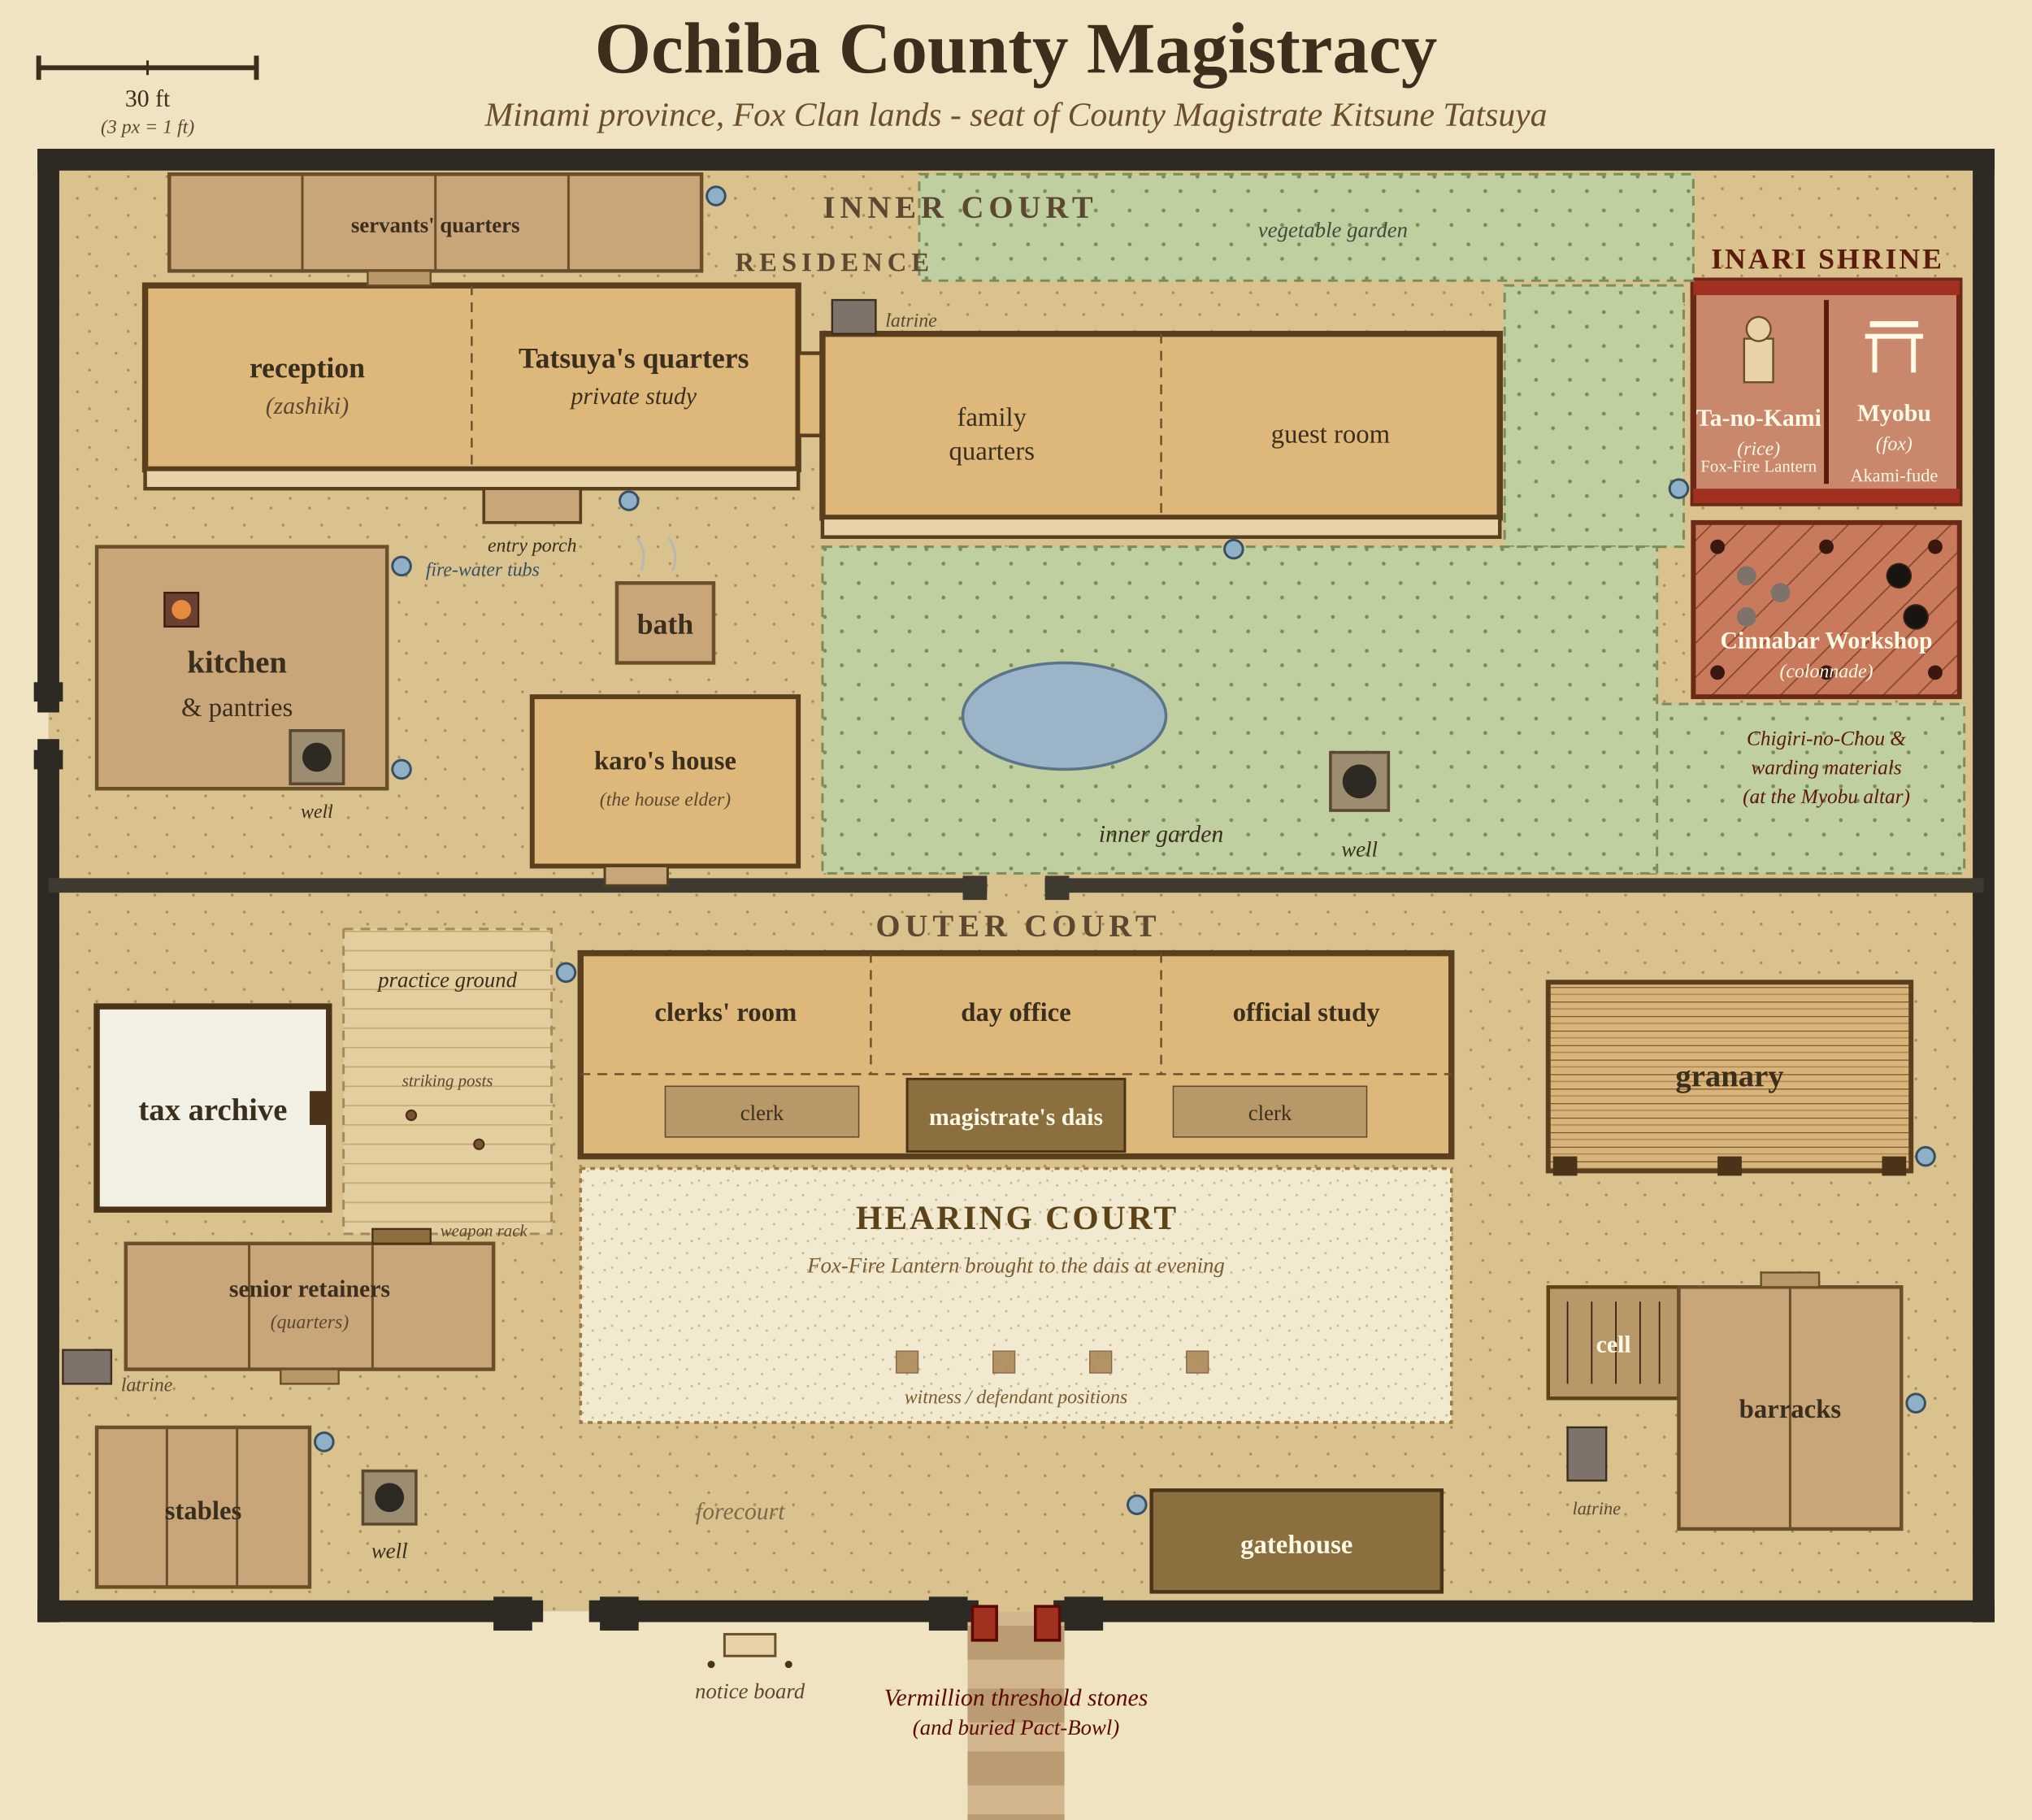
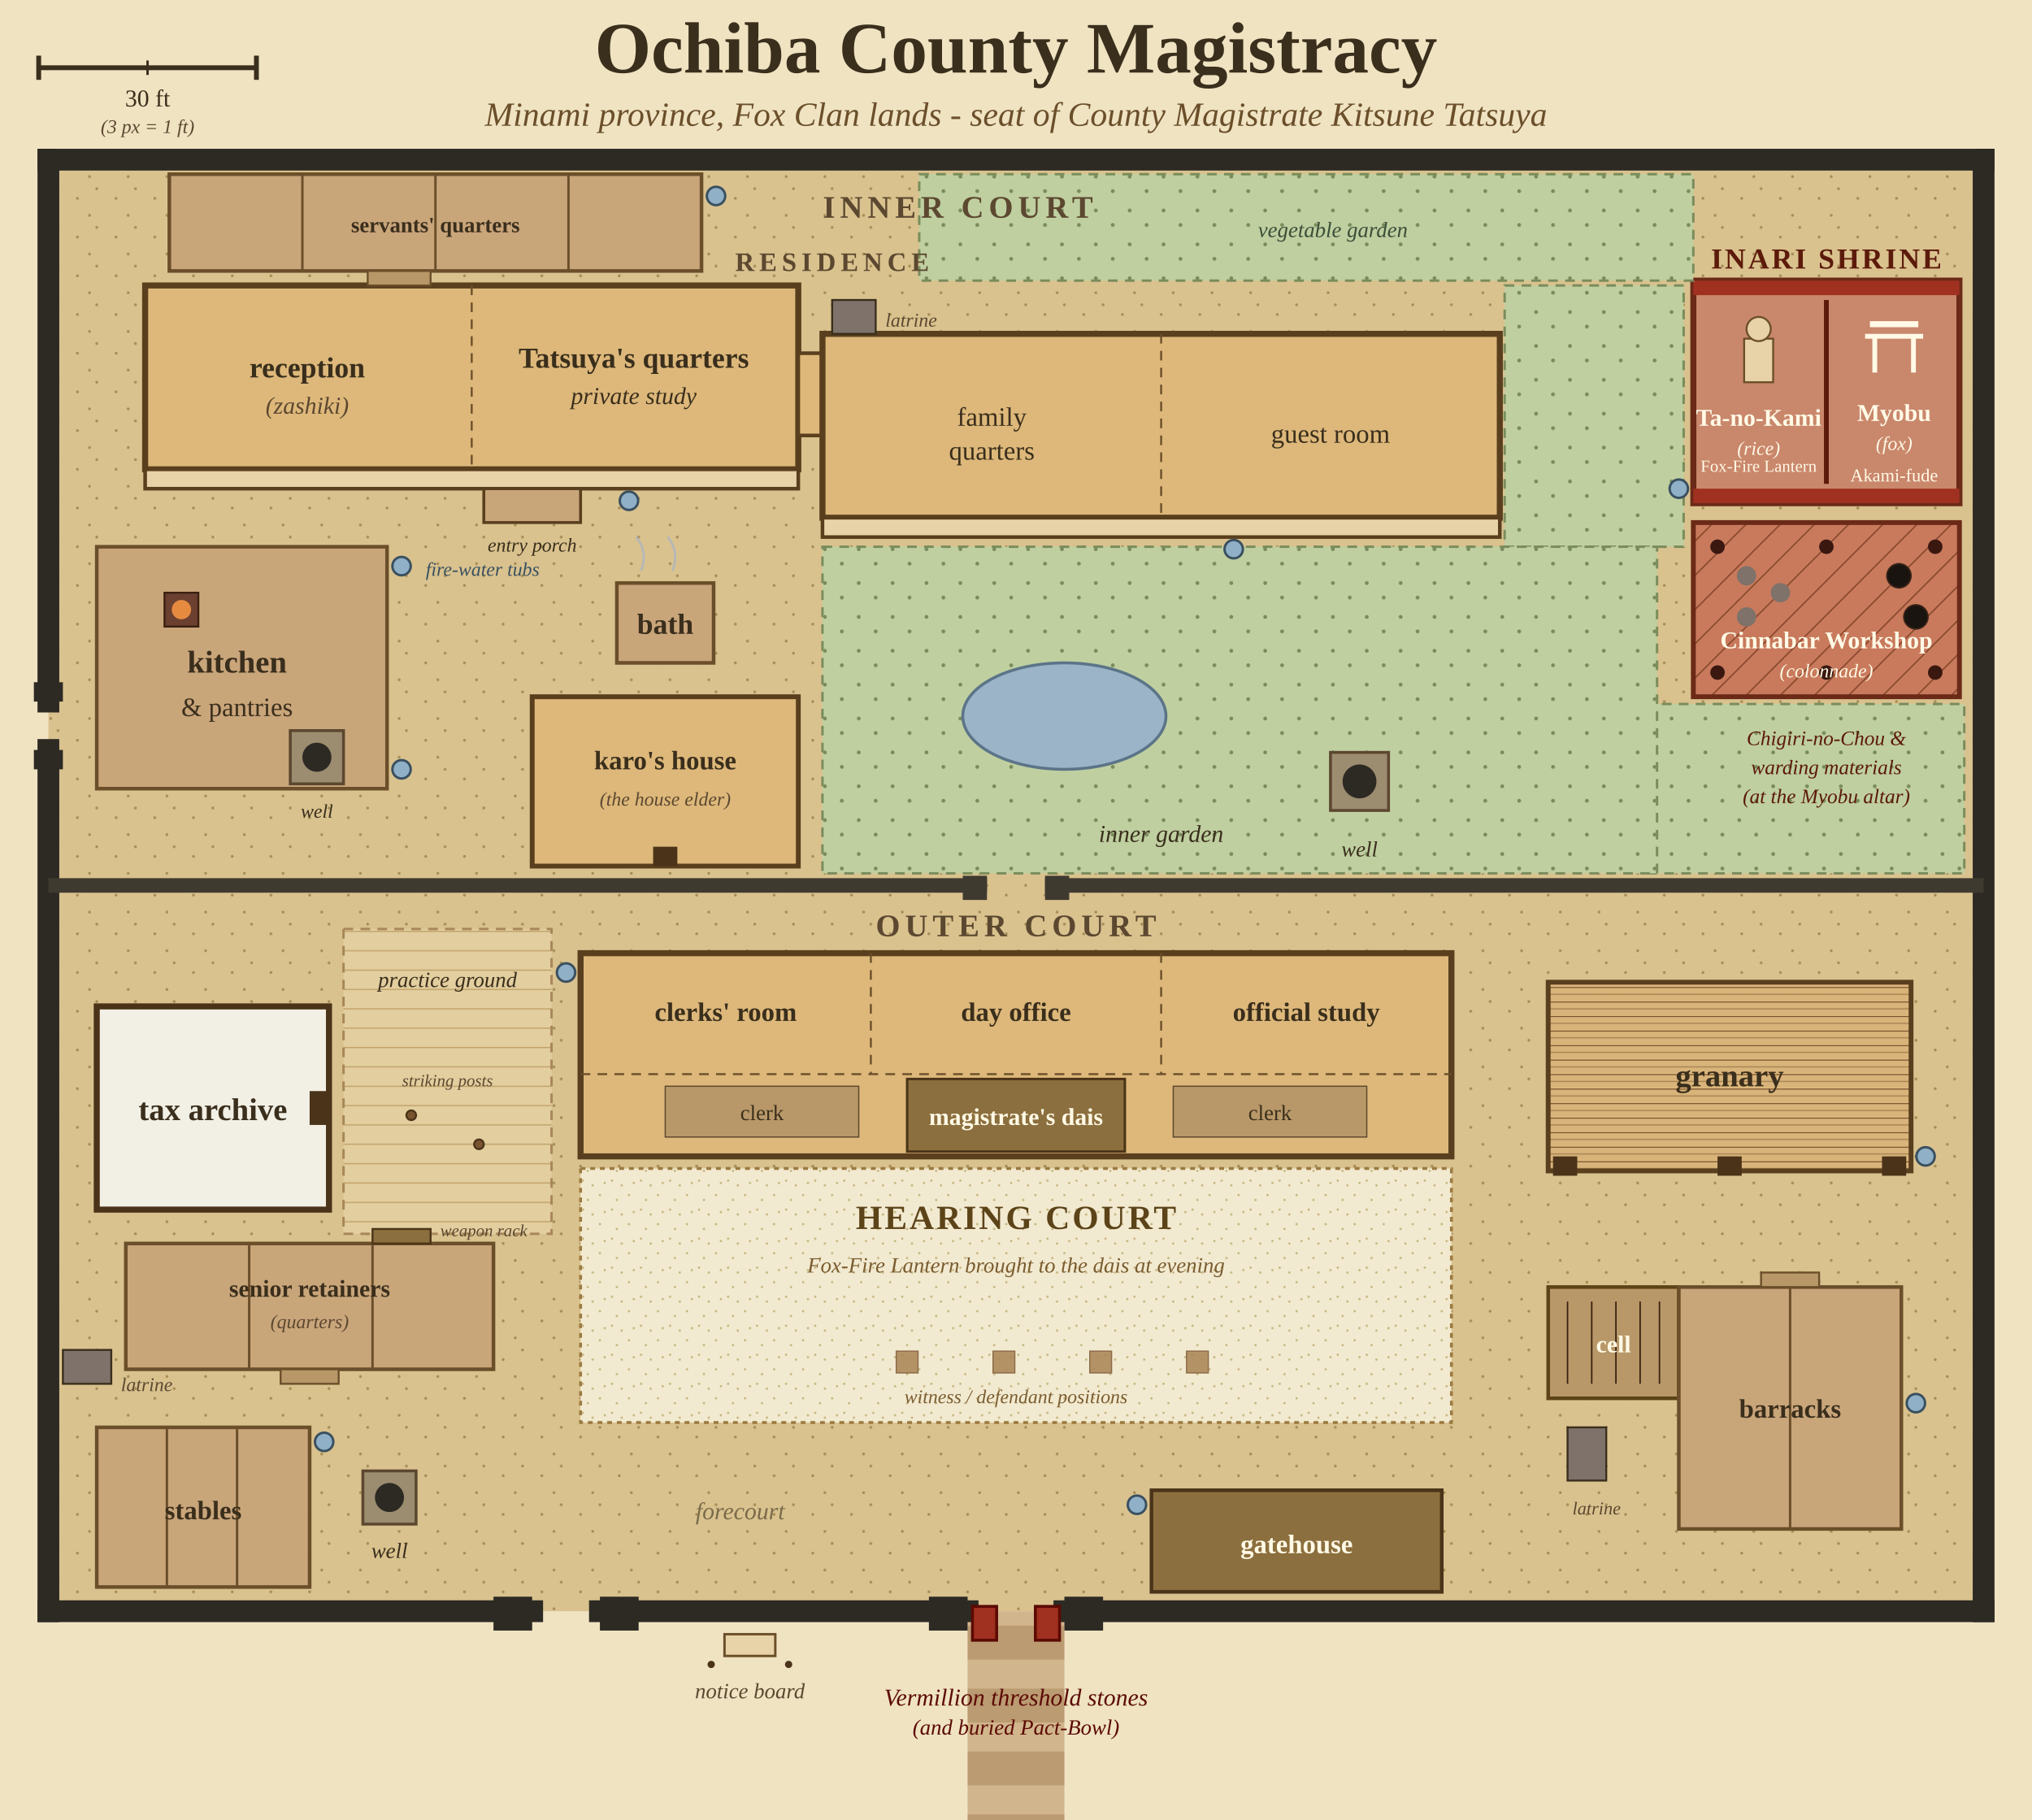
<svg xmlns="http://www.w3.org/2000/svg" viewBox="180 84 840 752" font-family="Georgia, 'Times New Roman', serif">
  <defs>
    <pattern id="colonnade-hatch" patternUnits="userSpaceOnUse" width="10" height="10" patternTransform="rotate(45)">
      <rect width="10" height="10" fill="#C97A5C" />
      <line x1="0" y1="0" x2="0" y2="10" stroke="#8C4A30" stroke-width="1.2" />
    </pattern>
    <pattern id="garden-stipple" patternUnits="userSpaceOnUse" width="14" height="14">
      <rect width="14" height="14" fill="#BFCFA0" />
      <circle cx="3" cy="3" r="0.8" fill="#7A8C5C" />
      <circle cx="10" cy="9" r="0.8" fill="#7A8C5C" />
    </pattern>
    <pattern id="court-earth" patternUnits="userSpaceOnUse" width="16" height="16">
      <rect width="16" height="16" fill="#D9C28E" />
      <circle cx="4" cy="6" r="0.6" fill="#A88E58" />
      <circle cx="12" cy="2" r="0.6" fill="#A88E58" />
      <circle cx="9" cy="13" r="0.6" fill="#A88E58" />
    </pattern>
    <pattern id="keiko-earth" patternUnits="userSpaceOnUse" width="16" height="16">
      <rect width="16" height="16" fill="#E2CE9E" />
      <line x1="0" y1="5" x2="16" y2="5" stroke="#C2A46C" stroke-width="0.5" />
      <line x1="0" y1="13" x2="16" y2="13" stroke="#C2A46C" stroke-width="0.5" />
    </pattern>
    <pattern id="oshirasu-sand" patternUnits="userSpaceOnUse" width="12" height="12">
      <rect width="12" height="12" fill="#F2EAD0" />
      <circle cx="3" cy="4" r="0.5" fill="#C9B884" />
      <circle cx="8" cy="2" r="0.5" fill="#C9B884" />
      <circle cx="10" cy="9" r="0.5" fill="#C9B884" />
      <circle cx="5" cy="10" r="0.5" fill="#C9B884" />
      <circle cx="1" cy="8" r="0.5" fill="#C9B884" />
    </pattern>
    <pattern id="granary-slats" patternUnits="userSpaceOnUse" width="14" height="6">
      <rect width="14" height="6" fill="#D9B47A" />
      <line x1="0" y1="0" x2="14" y2="0" stroke="#7A5430" stroke-width="0.8" />
      <line x1="0" y1="3" x2="14" y2="3" stroke="#A88454" stroke-width="0.5" />
    </pattern>
  </defs>
  <rect x="0" y="0" width="1200" height="900" fill="#EFE3C2" />
  <g>
    <path d="M 600 900 L 600 750" stroke="#B89060" stroke-width="40" stroke-linecap="butt" opacity="0.55" />
    <path d="M 600 900 L 600 750" stroke="#9C7448" stroke-width="40" stroke-dasharray="14 12" fill="none" opacity="0.4" />
  </g>
  <text x="600" y="114" text-anchor="middle" font-size="30" font-weight="bold" fill="#3A2E1C">Ochiba County Magistracy</text>
  <text x="600" y="136" text-anchor="middle" font-size="14" font-style="italic" fill="#6B4F2A">Minami province, Fox Clan lands - seat of County Magistrate Kitsune Tatsuya</text>
  <g>
    <g stroke="#3A2E1C">
      <line x1="196" y1="112" x2="286" y2="112" stroke-width="2" />
      <line x1="196" y1="107" x2="196" y2="117" stroke-width="2" />
      <line x1="286" y1="107" x2="286" y2="117" stroke-width="2" />
      <line x1="241" y1="109" x2="241" y2="115" stroke-width="1" />
    </g>
    <text x="241" y="128" text-anchor="middle" font-size="10" fill="#3A2E1C">30 ft</text>
    <text x="241" y="139" text-anchor="middle" font-size="8" font-style="italic" fill="#5C4830">(3 px = 1 ft)</text>
  </g>
  <rect x="200" y="150" width="800" height="600" fill="url(#court-earth)" />
  <g stroke="#2D2A24" stroke-width="9" fill="none" stroke-linecap="square">
    <line x1="200" y1="150" x2="1000" y2="150" />
    <line x1="200" y1="150" x2="200" y2="374" />
    <line x1="200" y1="394" x2="200" y2="750" />
    <line x1="1000" y1="150" x2="1000" y2="750" />
    <line x1="200" y1="750" x2="400" y2="750" />
    <line x1="428" y1="750" x2="580" y2="750" />
    <line x1="620" y1="750" x2="1000" y2="750" />
  </g>
  <g fill="#2D2A24">
    <rect x="564" y="744" width="16" height="14" />
    <rect x="620" y="744" width="16" height="14" />
  </g>
  <g fill="#2D2A24">
    <rect x="194" y="366" width="12" height="8" />
    <rect x="194" y="394" width="12" height="8" />
  </g>
  <g fill="#2D2A24">
    <rect x="384" y="744" width="16" height="14" />
    <rect x="428" y="744" width="16" height="14" />
  </g>
  <g>
    <rect x="582" y="748" width="10" height="14" fill="#A03020" stroke="#5C0A04" stroke-width="1.2" />
    <rect x="608" y="748" width="10" height="14" fill="#A03020" stroke="#5C0A04" stroke-width="1.2" />
    <text x="600" y="789" text-anchor="middle" font-size="10" fill="#5C0A04" font-style="italic">Vermillion threshold stones</text>
    <text x="600" y="801" text-anchor="middle" font-size="9" fill="#5C0A04" font-style="italic">(and buried Pact-Bowl)</text>
  </g>
  <g>
    <rect x="479.5" y="759.5" width="21" height="9" fill="#E8D2A8" stroke="#6B4F2A" stroke-width="1" />
    <circle cx="474" cy="772" r="1.5" fill="#4A3318" />
    <circle cx="506" cy="772" r="1.5" fill="#4A3318" />
    <text x="490" y="786" text-anchor="middle" font-size="9" font-style="italic" fill="#5C4830">notice board</text>
  </g>
  <g stroke="#3F3A30" stroke-width="6" fill="none" stroke-dasharray="0">
    <line x1="200" y1="450" x2="588" y2="450" />
    <line x1="612" y1="450" x2="1000" y2="450" />
  </g>
  <g fill="#3F3A30">
    <rect x="578" y="446" width="10" height="10" />
    <rect x="612" y="446" width="10" height="10" />
  </g>
  <text x="600" y="471" text-anchor="middle" font-size="13" font-weight="bold" fill="#5C4830" letter-spacing="2">OUTER COURT</text>
  <text x="486" y="712" text-anchor="middle" font-size="10" font-style="italic" fill="#7A6A4A">forecourt</text>
  <g>
    <rect x="220" y="674" width="88" height="66" fill="#C9A57A" stroke="#6B4F2A" stroke-width="1.5" />
    <line x1="249" y1="674" x2="249" y2="740" stroke="#6B4F2A" stroke-width="1" />
    <line x1="278" y1="674" x2="278" y2="740" stroke="#6B4F2A" stroke-width="1" />
    <text x="264" y="712" text-anchor="middle" font-size="11" font-weight="bold" fill="#3A2E1C">stables</text>
  </g>
  <g>
    <rect x="220" y="500" width="96" height="84" fill="#F2EFE4" stroke="#4A3318" stroke-width="2.5" />
    <rect x="308" y="535" width="8" height="14" fill="#4A3318" />
    <text x="268" y="547" text-anchor="middle" font-size="13" font-weight="bold" fill="#3A2E1C">tax archive</text>
  </g>
  <g>
    <rect x="420" y="478" width="360" height="84" fill="#DDB87A" stroke="#5A3F1E" stroke-width="2.5" />
    <line x1="420" y1="528" x2="780" y2="528" stroke="#6B4F2A" stroke-width="0.8" stroke-dasharray="4 3" />
    <line x1="540" y1="478" x2="540" y2="528" stroke="#6B4F2A" stroke-width="0.8" stroke-dasharray="4 3" />
    <line x1="660" y1="478" x2="660" y2="528" stroke="#6B4F2A" stroke-width="0.8" stroke-dasharray="4 3" />
    <text x="480" y="506" text-anchor="middle" font-size="11" font-weight="bold" fill="#3A2E1C">clerks' room</text>
    <text x="600" y="506" text-anchor="middle" font-size="11" font-weight="bold" fill="#3A2E1C">day office</text>
    <text x="720" y="506" text-anchor="middle" font-size="11" font-weight="bold" fill="#3A2E1C">official study</text>
    <rect x="555" y="530" width="90" height="30" fill="#8C6F3E" stroke="#4A3318" stroke-width="1" />
    <text x="600" y="549" text-anchor="middle" font-size="10" fill="#FFFAE6" font-weight="bold">magistrate's dais</text>
    <rect x="455" y="533" width="80" height="21" fill="#B89868" stroke="#5C4830" stroke-width="0.5" />
    <text x="495" y="547" text-anchor="middle" font-size="9" fill="#3A2E1C">clerk</text>
    <rect x="665" y="533" width="80" height="21" fill="#B89868" stroke="#5C4830" stroke-width="0.5" />
    <text x="705" y="547" text-anchor="middle" font-size="9" fill="#3A2E1C">clerk</text>
  </g>
  <g>
    <rect x="420" y="567" width="360" height="105" fill="url(#oshirasu-sand)" stroke="#9C7A40" stroke-width="1.2" stroke-dasharray="2 2" />
    <text x="600" y="592" text-anchor="middle" font-size="14" font-weight="bold" fill="#5C4318" letter-spacing="1">HEARING COURT</text>
    <text x="600" y="610" text-anchor="middle" font-size="9" font-style="italic" fill="#7A5C30">Fox-Fire Lantern brought to the dais at evening</text>
    <g fill="#A88454" stroke="#7A5430" stroke-width="0.5" opacity="0.85">
      <rect x="550.5" y="642.5" width="9" height="9" />
      <rect x="590.5" y="642.5" width="9" height="9" />
      <rect x="630.5" y="642.5" width="9" height="9" />
      <rect x="670.5" y="642.5" width="9" height="9" />
    </g>
    <text x="600" y="664" text-anchor="middle" font-size="8" font-style="italic" fill="#7A5C30">witness / defendant positions</text>
  </g>
  <g>
    <rect x="820" y="490" width="150" height="78" fill="url(#granary-slats)" stroke="#5A3F1E" stroke-width="2" />
    <rect x="822" y="562" width="10" height="8" fill="#4A3318" />
    <rect x="890" y="562" width="10" height="8" fill="#4A3318" />
    <rect x="958" y="562" width="10" height="8" fill="#4A3318" />
    <text x="895" y="533" text-anchor="middle" font-size="13" font-weight="bold" fill="#3A2E1C">granary</text>
  </g>
  <g>
    <rect x="820" y="616" width="54" height="46" fill="#B89868" stroke="#5C4318" stroke-width="1.5" />
    <line x1="828" y1="622" x2="828" y2="656" stroke="#3A2010" stroke-width="0.6" />
    <line x1="838" y1="622" x2="838" y2="656" stroke="#3A2010" stroke-width="0.6" />
    <line x1="848" y1="622" x2="848" y2="656" stroke="#3A2010" stroke-width="0.6" />
    <line x1="858" y1="622" x2="858" y2="656" stroke="#3A2010" stroke-width="0.6" />
    <line x1="866" y1="622" x2="866" y2="656" stroke="#3A2010" stroke-width="0.6" />
    <text x="847" y="643" text-anchor="middle" font-size="10" font-weight="bold" fill="#FFFAE6">cell</text>
  </g>
  <g>
    <rect x="874" y="616" width="92" height="100" fill="#C9A57A" stroke="#6B4F2A" stroke-width="1.5" />
    <line x1="920" y1="616" x2="920" y2="716" stroke="#6B4F2A" stroke-width="1" />
    <rect x="908" y="610" width="24" height="6" fill="#B89868" stroke="#6B4F2A" stroke-width="0.8" />
    <text x="920" y="670" text-anchor="middle" font-size="11" font-weight="bold" fill="#3A2E1C">barracks</text>
  </g>
  <g>
    <rect x="828" y="674" width="16" height="22" fill="#7E726A" stroke="#3A2E1C" stroke-width="0.8" />
    <text x="840" y="710" text-anchor="middle" font-size="7.5" font-style="italic" fill="#5C4830">latrine</text>
  </g>
  <g>
    <rect x="206" y="642" width="20" height="14" fill="#7E726A" stroke="#3A2E1C" stroke-width="0.8" />
    <text x="230" y="659" font-size="8" font-style="italic" fill="#5C4830">latrine</text>
  </g>
  <g>
    <rect x="330" y="692" width="22" height="22" fill="#9C8C70" stroke="#5C4830" stroke-width="1.2" />
    <circle cx="341" cy="703" r="6" fill="#2D2A24" />
    <text x="341" y="728" text-anchor="middle" font-size="9" font-style="italic" fill="#3A2E1C">well</text>
  </g>
  <g>
    <rect x="232" y="598" width="152" height="52" fill="#C9A57A" stroke="#6B4F2A" stroke-width="1.5" />
    <line x1="283" y1="598" x2="283" y2="650" stroke="#6B4F2A" stroke-width="1" />
    <line x1="334" y1="598" x2="334" y2="650" stroke="#6B4F2A" stroke-width="1" />
    <rect x="296" y="650" width="24" height="6" fill="#B89868" stroke="#6B4F2A" stroke-width="0.8" />
    <text x="308" y="620" text-anchor="middle" font-size="10" font-weight="bold" fill="#3A2E1C">senior retainers</text>
    <text x="308" y="633" text-anchor="middle" font-size="8" font-style="italic" fill="#5C4830">(quarters)</text>
  </g>
  <g>
    <rect x="322" y="468" width="86" height="126" fill="url(#keiko-earth)" stroke="#A8875A" stroke-width="1" stroke-dasharray="4 3" />
    <text x="365" y="492" text-anchor="middle" font-size="9" font-style="italic" fill="#3A2E1C">practice ground</text>
    <text x="365" y="533" text-anchor="middle" font-size="7" font-style="italic" fill="#5C4830">striking posts</text>
    <circle cx="350" cy="545" r="2" fill="#7A5430" stroke="#4A3318" stroke-width="0.8" />
    <circle cx="378" cy="557" r="2" fill="#7A5430" stroke="#4A3318" stroke-width="0.8" />
    <rect x="334" y="592" width="24" height="6" fill="#8C6F3E" stroke="#4A3318" stroke-width="0.8" />
    <text x="362" y="595" text-anchor="start" font-size="7" font-style="italic" fill="#5C4830">weapon rack</text>
  </g>
  <g>
    <rect x="656" y="700" width="120" height="42" fill="#8C6F3E" stroke="#4A3318" stroke-width="1.5" />
    <text x="716" y="726" text-anchor="middle" font-size="11" font-weight="bold" fill="#FFFAE6">gatehouse</text>
  </g>
  <g>
    <rect x="240" y="202" width="270" height="76" fill="#DDB87A" stroke="#5A3F1E" stroke-width="2.5" />
    <rect x="240" y="278" width="270" height="8" fill="#E8D2A8" stroke="#5A3F1E" stroke-width="1.5" />
    <line x1="375" y1="202" x2="375" y2="278" stroke="#6B4F2A" stroke-width="0.8" stroke-dasharray="4 3" />
    <text x="307" y="240" text-anchor="middle" font-size="12" font-weight="bold" fill="#3A2E1C">reception</text>
    <text x="307" y="255" text-anchor="middle" font-size="10" font-style="italic" fill="#5C4830">(zashiki)</text>
    <text x="442" y="236" text-anchor="middle" font-size="12" font-weight="bold" fill="#3A2E1C">Tatsuya's quarters</text>
    <text x="442" y="251" text-anchor="middle" font-size="10" font-style="italic" fill="#3A2E1C">private study</text>
    <rect x="510" y="230" width="10" height="34" fill="#DDB87A" stroke="#5A3F1E" stroke-width="1.5" />
    <rect x="520" y="222" width="280" height="76" fill="#DDB87A" stroke="#5A3F1E" stroke-width="2.5" />
    <rect x="520" y="298" width="280" height="8" fill="#E8D2A8" stroke="#5A3F1E" stroke-width="1.5" />
    <line x1="660" y1="222" x2="660" y2="298" stroke="#6B4F2A" stroke-width="0.8" stroke-dasharray="4 3" />
    <text x="590" y="260" text-anchor="middle" font-size="11" fill="#3A2E1C">family</text>
    <text x="590" y="274" text-anchor="middle" font-size="11" fill="#3A2E1C">quarters</text>
    <text x="730" y="267" text-anchor="middle" font-size="11" fill="#3A2E1C">guest room</text>
  </g>
  <g>
    <rect x="220" y="310" width="120" height="100" fill="#C9A57A" stroke="#6B4F2A" stroke-width="1.5" />
    <rect x="248" y="329" width="14" height="14" fill="#6B4030" stroke="#3A2010" stroke-width="0.8" />
    <circle cx="255" cy="336" r="4" fill="#E68A40" />
    <text x="278" y="362" text-anchor="middle" font-size="13" font-weight="bold" fill="#3A2E1C">kitchen</text>
    <text x="278" y="380" text-anchor="middle" font-size="11" fill="#3A2E1C">&amp; pantries</text>
    <rect x="300" y="386" width="22" height="22" fill="#9C8C70" stroke="#5C4830" stroke-width="1.2" />
    <circle cx="311" cy="397" r="6" fill="#2D2A24" />
    <text x="311" y="422" text-anchor="middle" font-size="8" font-style="italic" fill="#3A2E1C">well</text>
  </g>
  <rect x="802" y="202" width="74" height="108" fill="url(#garden-stipple)" stroke="#7A8C5C" stroke-width="1" stroke-dasharray="4 3" />
  <g>
    <rect x="880" y="200" width="110" height="92" fill="#C9876C" stroke="#6B2A18" stroke-width="2.5" />
    <line x1="935" y1="208" x2="935" y2="284" stroke="#5C1A0A" stroke-width="2" />
    <rect x="880" y="200" width="110" height="6" fill="#A03020" />
    <rect x="880" y="286" width="110" height="6" fill="#A03020" />
    <g transform="translate(907, 226)">
      <rect x="-6" y="-2" width="12" height="18" fill="#E8D2A8" stroke="#6B4F2A" stroke-width="0.8" />
      <circle cx="0" cy="-6" r="5" fill="#E8D2A8" stroke="#6B4F2A" stroke-width="0.8" />
    </g>
    <text x="907" y="260" text-anchor="middle" font-size="10" font-weight="bold" fill="#FFFAE6">Ta-no-Kami</text>
    <text x="907" y="272" text-anchor="middle" font-size="8" font-style="italic" fill="#FFFAE6">(rice)</text>
    <text x="907" y="279" text-anchor="middle" font-size="7" fill="#FFFAE6">Fox-Fire Lantern</text>
    <g transform="translate(963, 218)">
      <line x1="-10" y1="0" x2="10" y2="0" stroke="#FFFAE6" stroke-width="2.5" />
      <line x1="-12" y1="5" x2="12" y2="5" stroke="#FFFAE6" stroke-width="2" />
      <line x1="-8" y1="5" x2="-8" y2="20" stroke="#FFFAE6" stroke-width="2" />
      <line x1="8" y1="5" x2="8" y2="20" stroke="#FFFAE6" stroke-width="2" />
    </g>
    <text x="963" y="258" text-anchor="middle" font-size="10" font-weight="bold" fill="#FFFAE6">Myobu</text>
    <text x="963" y="270" text-anchor="middle" font-size="8" font-style="italic" fill="#FFFAE6">(fox)</text>
    <text x="963" y="283" text-anchor="middle" font-size="7.5" fill="#FFFAE6">Akami-fude</text>
  </g>
  <g>
    <rect x="860" y="375" width="132" height="70" fill="url(#garden-stipple)" stroke="#7A8C5C" stroke-width="1" stroke-dasharray="4 3" />
  </g>
  <text x="935" y="195" text-anchor="middle" font-size="12" font-weight="bold" fill="#5C1A0A" letter-spacing="1">INARI SHRINE</text>
  <g>
    <text x="935" y="392" text-anchor="middle" font-size="8.5" font-style="italic" fill="#5C1A0A">Chigiri-no-Chou &amp;</text>
    <text x="935" y="404" text-anchor="middle" font-size="8.5" font-style="italic" fill="#5C1A0A">warding materials</text>
    <text x="935" y="416" text-anchor="middle" font-size="8.5" font-style="italic" fill="#5C1A0A">(at the Myobu altar)</text>
  </g>
  <g>
    <rect x="880" y="300" width="110" height="72" fill="url(#colonnade-hatch)" stroke="#6B2A18" stroke-width="2" />
    <circle cx="890" cy="310" r="3" fill="#3A1810" />
    <circle cx="935" cy="310" r="3" fill="#3A1810" />
    <circle cx="980" cy="310" r="3" fill="#3A1810" />
    <circle cx="890" cy="362" r="3" fill="#3A1810" />
    <circle cx="935" cy="362" r="3" fill="#3A1810" />
    <circle cx="980" cy="362" r="3" fill="#3A1810" />
    <circle cx="902" cy="322" r="4" fill="#7E726A" />
    <circle cx="916" cy="329" r="4" fill="#7E726A" />
    <circle cx="902" cy="339" r="4" fill="#7E726A" />
    <circle cx="965" cy="322" r="5" fill="#1A1410" stroke="#3A2418" stroke-width="0.6" />
    <circle cx="972" cy="339" r="5" fill="#1A1410" stroke="#3A2418" stroke-width="0.6" />
    <text x="935" y="352" text-anchor="middle" font-size="10" font-weight="bold" fill="#FFFAE6">Cinnabar Workshop</text>
    <text x="935" y="364" text-anchor="middle" font-size="8" font-style="italic" fill="#FFFAE6">(colonnade)</text>
  </g>
  <g>
    <rect x="520" y="310" width="345" height="135" fill="url(#garden-stipple)" stroke="#7A8C5C" stroke-width="1" stroke-dasharray="4 3" />
    <ellipse cx="620" cy="380" rx="42" ry="22" fill="#9CB4C8" stroke="#5C7488" stroke-width="1.2" />
    <text x="660" y="432" text-anchor="middle" font-size="10" font-style="italic" fill="#3A2E1C">inner garden</text>
  </g>
  <g>
    <rect x="435" y="325" width="40" height="33" fill="#C9A57A" stroke="#6B4F2A" stroke-width="1.5" />
    <path d="M 445 320 q 3 -8 -2 -14 M 458 320 q 3 -8 -2 -14" stroke="#A8B4C8" stroke-width="1" fill="none" opacity="0.7" />
    <text x="455" y="346" text-anchor="middle" font-size="12" font-weight="bold" fill="#3A2E1C">bath</text>
  </g>
  <g>
    <rect x="400" y="372" width="110" height="70" fill="#DDB87A" stroke="#5A3F1E" stroke-width="2" />
-     <rect x="430" y="442" width="26" height="8" fill="#C9A57A" stroke="#5A3F1E" stroke-width="1" />
+     <rect x="450" y="434" width="10" height="8" fill="#4A3318" />
    <text x="455" y="402" text-anchor="middle" font-size="11" font-weight="bold" fill="#3A2E1C">karo's house</text>
    <text x="455" y="417" text-anchor="middle" font-size="8" font-style="italic" fill="#5C4830">(the house elder)</text>
  </g>
  <g>
    <rect x="730" y="395" width="24" height="24" fill="#9C8C70" stroke="#5C4830" stroke-width="1.2" />
    <circle cx="742" cy="407" r="7" fill="#2D2A24" />
    <text x="742" y="438" text-anchor="middle" font-size="9" font-style="italic" fill="#3A2E1C">well</text>
  </g>
  <g>
    <rect x="250" y="156" width="220" height="40" fill="#C9A57A" stroke="#6B4F2A" stroke-width="1.5" />
    <line x1="305" y1="156" x2="305" y2="196" stroke="#6B4F2A" stroke-width="1" />
    <line x1="360" y1="156" x2="360" y2="196" stroke="#6B4F2A" stroke-width="1" />
    <line x1="415" y1="156" x2="415" y2="196" stroke="#6B4F2A" stroke-width="1" />
    <rect x="332" y="196" width="26" height="6" fill="#B89868" stroke="#6B4F2A" stroke-width="0.8" />
    <text x="360" y="180" text-anchor="middle" font-size="9" font-weight="bold" fill="#3A2E1C">servants' quarters</text>
  </g>
  <g>
    <rect x="524" y="208" width="18" height="14" fill="#7E726A" stroke="#3A2E1C" stroke-width="0.8" />
    <text x="546" y="219" font-size="8" font-style="italic" fill="#5C4830">latrine</text>
  </g>
  <g>
    <rect x="560" y="156" width="320" height="44" fill="url(#garden-stipple)" stroke="#7A8C5C" stroke-width="1" stroke-dasharray="4 3" />
    <text x="731" y="182" text-anchor="middle" font-size="9" font-style="italic" fill="#3A4E38">vegetable garden</text>
  </g>
  <g>
    <rect x="380" y="286" width="40" height="14" fill="#C9A57A" stroke="#5A3F1E" stroke-width="1.2" />
    <text x="400" y="312" text-anchor="middle" font-size="8" font-style="italic" fill="#3A2E1C">entry porch</text>
  </g>
  <text x="576" y="174" text-anchor="middle" font-size="13" font-weight="bold" fill="#5C4830" letter-spacing="2">INNER COURT</text>
  <text x="524" y="196" text-anchor="middle" font-size="11" font-weight="bold" fill="#5C4830" letter-spacing="2">RESIDENCE</text>
  <g fill="#8FB0C6" stroke="#3A5060" stroke-width="1">
    <circle cx="346" cy="318" r="3.8" />
    <circle cx="346" cy="402" r="3.8" />
    <circle cx="414" cy="486" r="3.8" />
    <circle cx="440" cy="291" r="3.8" />
    <circle cx="690" cy="311" r="3.8" />
    <circle cx="874" cy="286" r="3.8" />
    <circle cx="976" cy="562" r="3.8" />
    <circle cx="972" cy="664" r="3.8" />
    <circle cx="650" cy="706" r="3.8" />
    <circle cx="314" cy="680" r="3.8" />
    <circle cx="476" cy="165" r="3.8" />
  </g>
  <text x="356" y="322" text-anchor="start" font-size="8" font-style="italic" fill="#3A5060">fire-water tubs</text>
</svg>
